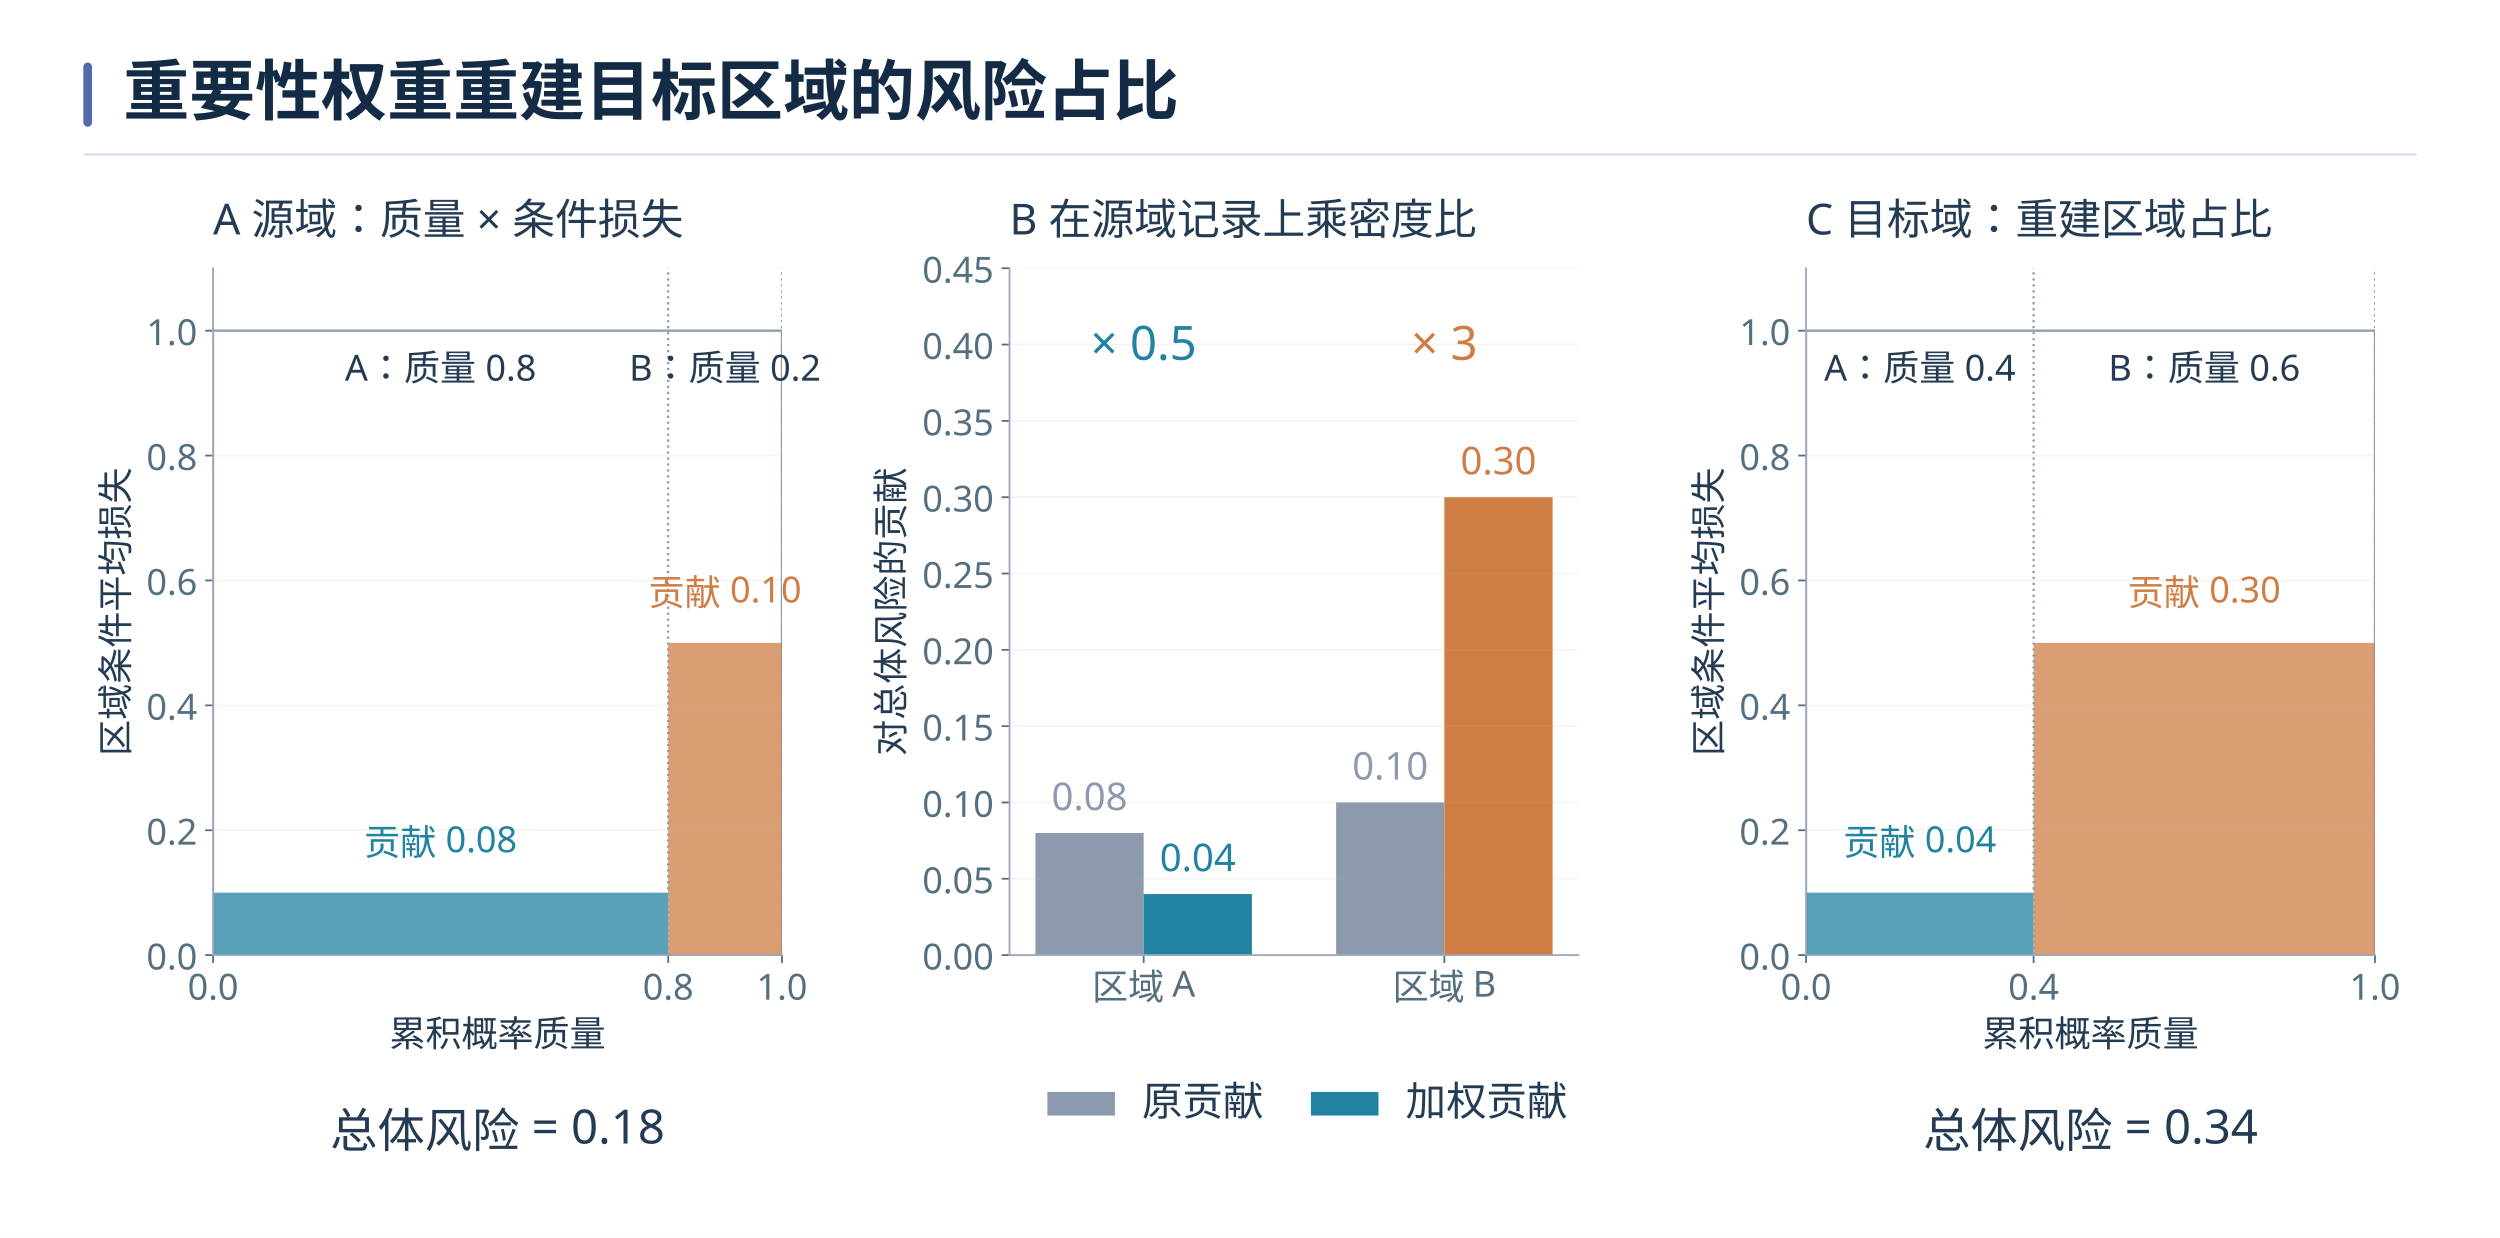
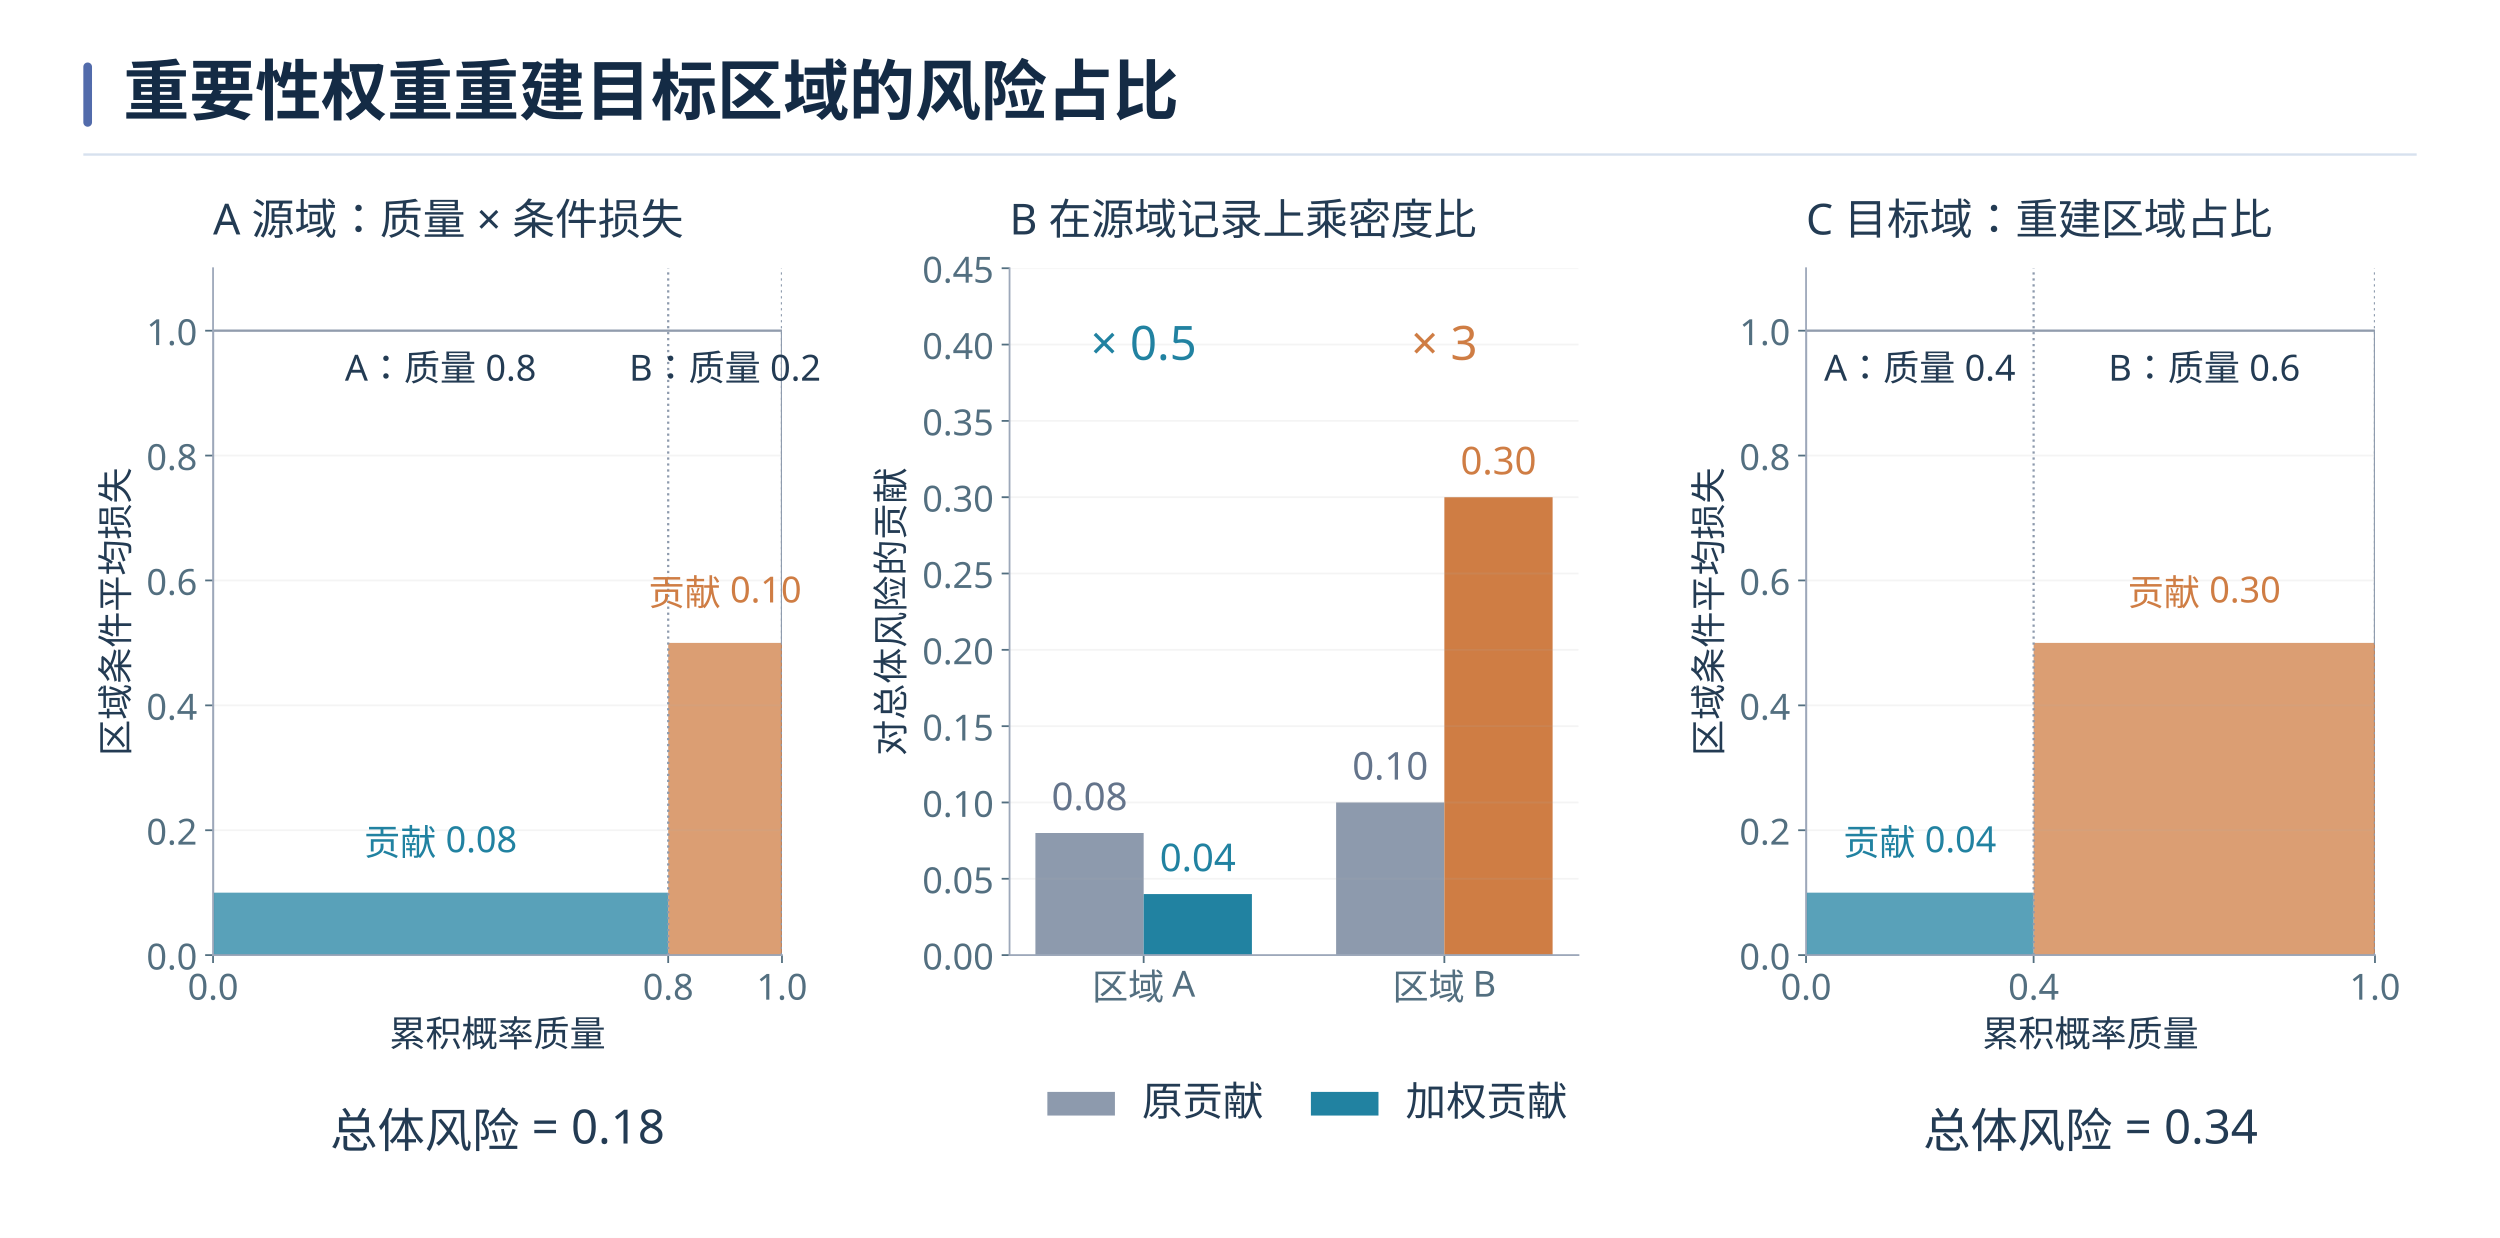
<svg xmlns="http://www.w3.org/2000/svg" xmlns:xlink="http://www.w3.org/1999/xlink" width="1440" height="713.029" viewBox="0 0 1440 713.029" role="img" aria-labelledby="book-plate-title">
  <rect width="1440" height="713.029" fill="#ffffff" />
  <g font-family="Microsoft YaHei, Noto Sans CJK SC, Arial, sans-serif">
    <rect x="48" y="36" width="5" height="37" rx="2.5" fill="#526bab" />
    <text x="71" y="66" font-size="38" font-weight="700" fill="#142b45">重要性权重重建目标区域的风险占比</text>
    <path d="M48 89 H1392" stroke="#d7e1ee" stroke-width="1.4" />
  </g>
  <svg width="1344" height="571.029" viewBox="0 0 1035.854 440.106" version="1.1" x="48" y="106" overflow="hidden">
    <defs>
      <style type="text/css">*{stroke-linejoin: round; stroke-linecap: butt}</style>
    </defs>
    <g id="figure_1">
      <g id="patch_1">
        <path d="M 0 440.106 L 1035.854 440.106 L 1035.854 0 L 0 0 z " style="fill: #ffffff" />
      </g>
      <g id="axes_1">
        <g id="patch_2">
          <path d="M 57.585 342.308 L 310.153 342.308 L 310.153 37.388 L 57.585 37.388 z " style="fill: #ffffff" />
        </g>
        <g id="patch_3">
          <path d="M 57.585 342.308 L 310.153 342.308 L 310.153 65.108 L 57.585 65.108 L 57.585 342.308 z " clip-path="url(#pc1d99a507d)" style="fill: none; stroke: #8d9aad; stroke-linejoin: miter" />
        </g>
        <g id="patch_4">
          <path d="M 57.585 342.308 L 259.64 342.308 L 259.64 314.588 L 57.585 314.588 z " clip-path="url(#pc1d99a507d)" style="fill: #2182a1; opacity: 0.75" />
        </g>
        <g id="patch_5">
          <path d="M 259.64 342.308 L 310.153 342.308 L 310.153 203.708 L 259.64 203.708 z " clip-path="url(#pc1d99a507d)" style="fill: #cf7d44; opacity: 0.75" />
        </g>
        <g id="matplotlib.axis_1">
          <g id="xtick_1">
            <g id="line2d_1">
              <defs>
                <path id="m97f6bc20d8" d="M 0 0 L 0 3.5 " style="stroke: #536f80; stroke-width: 0.8" />
              </defs>
              <g>
                <use xlink:href="#m97f6bc20d8" x="57.585" y="342.308" style="fill: #536f80; stroke: #536f80; stroke-width: 0.8" />
              </g>
            </g>
            <g id="text_1">
              <text style="font-size: 16px; font-family: 'Microsoft YaHei'; text-anchor: middle; fill: #536f80" x="57.585" y="362.098" transform="rotate(-0 57.585 362.0981)">0.0</text>
            </g>
          </g>
          <g id="xtick_2">
            <g id="line2d_2">
              <g>
                <use xlink:href="#m97f6bc20d8" x="259.64" y="342.308" style="fill: #536f80; stroke: #536f80; stroke-width: 0.8" />
              </g>
            </g>
            <g id="text_2">
              <text style="font-size: 16px; font-family: 'Microsoft YaHei'; text-anchor: middle; fill: #536f80" x="259.64" y="362.098" transform="rotate(-0 259.6397 362.0981)">0.8</text>
            </g>
          </g>
          <g id="xtick_3">
            <g id="line2d_3">
              <g>
                <use xlink:href="#m97f6bc20d8" x="310.153" y="342.308" style="fill: #536f80; stroke: #536f80; stroke-width: 0.8" />
              </g>
            </g>
            <g id="text_3">
              <text style="font-size: 16px; font-family: 'Microsoft YaHei'; text-anchor: middle; fill: #536f80" x="310.153" y="362.098" transform="rotate(-0 310.1534 362.0981)">1.0</text>
            </g>
          </g>
          <g id="text_4">
            <text style="font-size: 16px; font-family: 'Microsoft YaHei'; text-anchor: middle; fill: #233b53" x="183.869" y="382.866" transform="rotate(-0 183.8692 382.8656)">累积概率质量</text>
          </g>
        </g>
        <g id="matplotlib.axis_2">
          <g id="ytick_1">
            <g id="line2d_4">
              <path d="M 57.585 342.308 L 310.153 342.308 " clip-path="url(#pc1d99a507d)" style="fill: none; stroke: #b0b0b0; stroke-opacity: 0.13; stroke-width: 0.8; stroke-linecap: square" />
            </g>
            <g id="line2d_5">
              <defs>
                <path id="m0f7570bc37" d="M 0 0 L -3.5 0 " style="stroke: #536f80; stroke-width: 0.8" />
              </defs>
              <g>
                <use xlink:href="#m0f7570bc37" x="57.585" y="342.308" style="fill: #536f80; stroke: #536f80; stroke-width: 0.8" />
              </g>
            </g>
            <g id="text_5">
              <text style="font-size: 16px; font-family: 'Microsoft YaHei'; text-anchor: end; fill: #536f80" x="50.585" y="348.703" transform="rotate(-0 50.585 348.7031)">0.0</text>
            </g>
          </g>
          <g id="ytick_2">
            <g id="line2d_6">
              <path d="M 57.585 286.868 L 310.153 286.868 " clip-path="url(#pc1d99a507d)" style="fill: none; stroke: #b0b0b0; stroke-opacity: 0.13; stroke-width: 0.8; stroke-linecap: square" />
            </g>
            <g id="line2d_7">
              <g>
                <use xlink:href="#m0f7570bc37" x="57.585" y="286.868" style="fill: #536f80; stroke: #536f80; stroke-width: 0.8" />
              </g>
            </g>
            <g id="text_6">
              <text style="font-size: 16px; font-family: 'Microsoft YaHei'; text-anchor: end; fill: #536f80" x="50.585" y="293.263" transform="rotate(-0 50.585 293.2631)">0.2</text>
            </g>
          </g>
          <g id="ytick_3">
            <g id="line2d_8">
              <path d="M 57.585 231.428 L 310.153 231.428 " clip-path="url(#pc1d99a507d)" style="fill: none; stroke: #b0b0b0; stroke-opacity: 0.13; stroke-width: 0.8; stroke-linecap: square" />
            </g>
            <g id="line2d_9">
              <g>
                <use xlink:href="#m0f7570bc37" x="57.585" y="231.428" style="fill: #536f80; stroke: #536f80; stroke-width: 0.8" />
              </g>
            </g>
            <g id="text_7">
              <text style="font-size: 16px; font-family: 'Microsoft YaHei'; text-anchor: end; fill: #536f80" x="50.585" y="237.823" transform="rotate(-0 50.585 237.8231)">0.4</text>
            </g>
          </g>
          <g id="ytick_4">
            <g id="line2d_10">
              <path d="M 57.585 175.988 L 310.153 175.988 " clip-path="url(#pc1d99a507d)" style="fill: none; stroke: #b0b0b0; stroke-opacity: 0.13; stroke-width: 0.8; stroke-linecap: square" />
            </g>
            <g id="line2d_11">
              <g>
                <use xlink:href="#m0f7570bc37" x="57.585" y="175.988" style="fill: #536f80; stroke: #536f80; stroke-width: 0.8" />
              </g>
            </g>
            <g id="text_8">
              <text style="font-size: 16px; font-family: 'Microsoft YaHei'; text-anchor: end; fill: #536f80" x="50.585" y="182.383" transform="rotate(-0 50.585 182.3831)">0.6</text>
            </g>
          </g>
          <g id="ytick_5">
            <g id="line2d_12">
              <path d="M 57.585 120.548 L 310.153 120.548 " clip-path="url(#pc1d99a507d)" style="fill: none; stroke: #b0b0b0; stroke-opacity: 0.13; stroke-width: 0.8; stroke-linecap: square" />
            </g>
            <g id="line2d_13">
              <g>
                <use xlink:href="#m0f7570bc37" x="57.585" y="120.548" style="fill: #536f80; stroke: #536f80; stroke-width: 0.8" />
              </g>
            </g>
            <g id="text_9">
              <text style="font-size: 16px; font-family: 'Microsoft YaHei'; text-anchor: end; fill: #536f80" x="50.585" y="126.943" transform="rotate(-0 50.585 126.9431)">0.8</text>
            </g>
          </g>
          <g id="ytick_6">
            <g id="line2d_14">
              <path d="M 57.585 65.108 L 310.153 65.108 " clip-path="url(#pc1d99a507d)" style="fill: none; stroke: #b0b0b0; stroke-opacity: 0.13; stroke-width: 0.8; stroke-linecap: square" />
            </g>
            <g id="line2d_15">
              <g>
                <use xlink:href="#m0f7570bc37" x="57.585" y="65.108" style="fill: #536f80; stroke: #536f80; stroke-width: 0.8" />
              </g>
            </g>
            <g id="text_10">
              <text style="font-size: 16px; font-family: 'Microsoft YaHei'; text-anchor: end; fill: #536f80" x="50.585" y="71.503" transform="rotate(-0 50.585 71.50312)">1.0</text>
            </g>
          </g>
          <g id="text_11">
            <text style="font-size: 16px; font-family: 'Microsoft YaHei'; text-anchor: middle; fill: #233b53" x="19.99" y="189.848" transform="rotate(-90 19.99 189.8481)">区域条件平均损失</text>
          </g>
        </g>
        <g id="line2d_16">
          <path d="M 259.64 342.308 L 259.64 37.388 " clip-path="url(#pc1d99a507d)" style="fill: none; stroke-dasharray: 1,1.65; stroke-dashoffset: 0; stroke: #8d9aad" />
        </g>
        <g id="line2d_17">
          <path d="M 310.153 342.308 L 310.153 37.388 " clip-path="url(#pc1d99a507d)" style="fill: none; stroke-dasharray: 1,1.65; stroke-dashoffset: 0; stroke: #8d9aad" />
        </g>
        <g id="patch_6">
          <path d="M 57.585 342.308 L 57.585 37.388 " style="fill: none; stroke: #9da8ba; stroke-width: 0.8; stroke-linejoin: miter; stroke-linecap: square" />
        </g>
        <g id="patch_7">
          <path d="M 57.585 342.308 L 310.153 342.308 " style="fill: none; stroke: #9da8ba; stroke-width: 0.8; stroke-linejoin: miter; stroke-linecap: square" />
        </g>
        <g id="text_12">
          <text style="font-size: 16px; font-family: 'Microsoft YaHei'; text-anchor: middle; fill: #233b53" x="158.612" y="87.284" transform="rotate(-0 158.6124 87.28413)">A：质量 0.8</text>
        </g>
        <g id="text_13">
          <text style="font-size: 16px; font-family: 'Microsoft YaHei'; text-anchor: middle; fill: #2182a1" x="158.612" y="297.956" transform="rotate(-0 158.6124 297.9561)">贡献 0.08</text>
        </g>
        <g id="text_14">
          <text style="font-size: 16px; font-family: 'Microsoft YaHei'; text-anchor: middle; fill: #233b53" x="284.897" y="87.284" transform="rotate(-0 284.8966 87.28413)">B：质量 0.2</text>
        </g>
        <g id="text_15">
          <text style="font-size: 16px; font-family: 'Microsoft YaHei'; text-anchor: middle; fill: #cf7d44" x="284.897" y="187.076" transform="rotate(-0 284.8966 187.0761)">贡献 0.10</text>
        </g>
        <g id="text_16">
          <text style="font-size: 21px; font-family: 'Microsoft YaHei'; text-anchor: middle; fill: #233b53" x="183.869" y="427.686" transform="rotate(-0 183.8692 427.6857)">总体风险 = 0.18</text>
        </g>
        <g id="text_17">
          <text style="font-size: 19px; font-family: 'Microsoft YaHei'; text-anchor: start; fill: #233b53" x="57.585" y="22.388" transform="rotate(-0 57.585 22.38812)">A  源域：质量 × 条件损失</text>
        </g>
      </g>
      <g id="axes_2">
        <g id="patch_8">
          <path d="M 411.181 342.308 L 663.749 342.308 L 663.749 37.388 L 411.181 37.388 z " style="fill: #ffffff" />
        </g>
        <g id="patch_9">
          <path d="M 422.661 342.308 L 470.719 342.308 L 470.719 288.1 L 422.661 288.1 z " clip-path="url(#p6d4256baab)" style="fill: #8d9aad" />
        </g>
        <g id="patch_10">
          <path d="M 556.154 342.308 L 604.211 342.308 L 604.211 274.548 L 556.154 274.548 z " clip-path="url(#p6d4256baab)" style="fill: #8d9aad" />
        </g>
        <g id="patch_11">
          <path d="M 470.719 342.308 L 518.776 342.308 L 518.776 315.204 L 470.719 315.204 z " clip-path="url(#p6d4256baab)" style="fill: #2182a1" />
        </g>
        <g id="patch_12">
          <path d="M 604.211 342.308 L 652.269 342.308 L 652.269 139.028 L 604.211 139.028 z " clip-path="url(#p6d4256baab)" style="fill: #cf7d44" />
        </g>
        <g id="matplotlib.axis_3">
          <g id="xtick_4">
            <g id="line2d_18">
              <g>
                <use xlink:href="#m97f6bc20d8" x="470.719" y="342.308" style="fill: #536f80; stroke: #536f80; stroke-width: 0.8" />
              </g>
            </g>
            <g id="text_18">
              <text style="font-size: 16px; font-family: 'Microsoft YaHei'; text-anchor: middle; fill: #536f80" x="470.719" y="362.098" transform="rotate(-0 470.7186 362.0981)">区域 A</text>
            </g>
          </g>
          <g id="xtick_5">
            <g id="line2d_19">
              <g>
                <use xlink:href="#m97f6bc20d8" x="604.211" y="342.308" style="fill: #536f80; stroke: #536f80; stroke-width: 0.8" />
              </g>
            </g>
            <g id="text_19">
              <text style="font-size: 16px; font-family: 'Microsoft YaHei'; text-anchor: middle; fill: #536f80" x="604.211" y="362.098" transform="rotate(-0 604.2114 362.0981)">区域 B</text>
            </g>
          </g>
        </g>
        <g id="matplotlib.axis_4">
          <g id="ytick_7">
            <g id="line2d_20">
              <path d="M 411.181 342.308 L 663.749 342.308 " clip-path="url(#p6d4256baab)" style="fill: none; stroke: #b0b0b0; stroke-opacity: 0.13; stroke-width: 0.8; stroke-linecap: square" />
            </g>
            <g id="line2d_21">
              <g>
                <use xlink:href="#m0f7570bc37" x="411.181" y="342.308" style="fill: #536f80; stroke: #536f80; stroke-width: 0.8" />
              </g>
            </g>
            <g id="text_20">
              <text style="font-size: 16px; font-family: 'Microsoft YaHei'; text-anchor: end; fill: #536f80" x="404.181" y="348.703" transform="rotate(-0 404.1808 348.7031)">0.00</text>
            </g>
          </g>
          <g id="ytick_8">
            <g id="line2d_22">
              <path d="M 411.181 308.428 L 663.749 308.428 " clip-path="url(#p6d4256baab)" style="fill: none; stroke: #b0b0b0; stroke-opacity: 0.13; stroke-width: 0.8; stroke-linecap: square" />
            </g>
            <g id="line2d_23">
              <g>
                <use xlink:href="#m0f7570bc37" x="411.181" y="308.428" style="fill: #536f80; stroke: #536f80; stroke-width: 0.8" />
              </g>
            </g>
            <g id="text_21">
              <text style="font-size: 16px; font-family: 'Microsoft YaHei'; text-anchor: end; fill: #536f80" x="404.181" y="314.823" transform="rotate(-0 404.1808 314.8231)">0.05</text>
            </g>
          </g>
          <g id="ytick_9">
            <g id="line2d_24">
              <path d="M 411.181 274.548 L 663.749 274.548 " clip-path="url(#p6d4256baab)" style="fill: none; stroke: #b0b0b0; stroke-opacity: 0.13; stroke-width: 0.8; stroke-linecap: square" />
            </g>
            <g id="line2d_25">
              <g>
                <use xlink:href="#m0f7570bc37" x="411.181" y="274.548" style="fill: #536f80; stroke: #536f80; stroke-width: 0.8" />
              </g>
            </g>
            <g id="text_22">
              <text style="font-size: 16px; font-family: 'Microsoft YaHei'; text-anchor: end; fill: #536f80" x="404.181" y="280.943" transform="rotate(-0 404.1808 280.9431)">0.10</text>
            </g>
          </g>
          <g id="ytick_10">
            <g id="line2d_26">
              <path d="M 411.181 240.668 L 663.749 240.668 " clip-path="url(#p6d4256baab)" style="fill: none; stroke: #b0b0b0; stroke-opacity: 0.13; stroke-width: 0.8; stroke-linecap: square" />
            </g>
            <g id="line2d_27">
              <g>
                <use xlink:href="#m0f7570bc37" x="411.181" y="240.668" style="fill: #536f80; stroke: #536f80; stroke-width: 0.8" />
              </g>
            </g>
            <g id="text_23">
              <text style="font-size: 16px; font-family: 'Microsoft YaHei'; text-anchor: end; fill: #536f80" x="404.181" y="247.063" transform="rotate(-0 404.1808 247.0631)">0.15</text>
            </g>
          </g>
          <g id="ytick_11">
            <g id="line2d_28">
              <path d="M 411.181 206.788 L 663.749 206.788 " clip-path="url(#p6d4256baab)" style="fill: none; stroke: #b0b0b0; stroke-opacity: 0.13; stroke-width: 0.8; stroke-linecap: square" />
            </g>
            <g id="line2d_29">
              <g>
                <use xlink:href="#m0f7570bc37" x="411.181" y="206.788" style="fill: #536f80; stroke: #536f80; stroke-width: 0.8" />
              </g>
            </g>
            <g id="text_24">
              <text style="font-size: 16px; font-family: 'Microsoft YaHei'; text-anchor: end; fill: #536f80" x="404.181" y="213.183" transform="rotate(-0 404.1808 213.1831)">0.20</text>
            </g>
          </g>
          <g id="ytick_12">
            <g id="line2d_30">
              <path d="M 411.181 172.908 L 663.749 172.908 " clip-path="url(#p6d4256baab)" style="fill: none; stroke: #b0b0b0; stroke-opacity: 0.13; stroke-width: 0.8; stroke-linecap: square" />
            </g>
            <g id="line2d_31">
              <g>
                <use xlink:href="#m0f7570bc37" x="411.181" y="172.908" style="fill: #536f80; stroke: #536f80; stroke-width: 0.8" />
              </g>
            </g>
            <g id="text_25">
              <text style="font-size: 16px; font-family: 'Microsoft YaHei'; text-anchor: end; fill: #536f80" x="404.181" y="179.303" transform="rotate(-0 404.1808 179.3031)">0.25</text>
            </g>
          </g>
          <g id="ytick_13">
            <g id="line2d_32">
              <path d="M 411.181 139.028 L 663.749 139.028 " clip-path="url(#p6d4256baab)" style="fill: none; stroke: #b0b0b0; stroke-opacity: 0.13; stroke-width: 0.8; stroke-linecap: square" />
            </g>
            <g id="line2d_33">
              <g>
                <use xlink:href="#m0f7570bc37" x="411.181" y="139.028" style="fill: #536f80; stroke: #536f80; stroke-width: 0.8" />
              </g>
            </g>
            <g id="text_26">
              <text style="font-size: 16px; font-family: 'Microsoft YaHei'; text-anchor: end; fill: #536f80" x="404.181" y="145.423" transform="rotate(-0 404.1808 145.4231)">0.30</text>
            </g>
          </g>
          <g id="ytick_14">
            <g id="line2d_34">
              <path d="M 411.181 105.148 L 663.749 105.148 " clip-path="url(#p6d4256baab)" style="fill: none; stroke: #b0b0b0; stroke-opacity: 0.13; stroke-width: 0.8; stroke-linecap: square" />
            </g>
            <g id="line2d_35">
              <g>
                <use xlink:href="#m0f7570bc37" x="411.181" y="105.148" style="fill: #536f80; stroke: #536f80; stroke-width: 0.8" />
              </g>
            </g>
            <g id="text_27">
              <text style="font-size: 16px; font-family: 'Microsoft YaHei'; text-anchor: end; fill: #536f80" x="404.181" y="111.543" transform="rotate(-0 404.1808 111.5431)">0.35</text>
            </g>
          </g>
          <g id="ytick_15">
            <g id="line2d_36">
              <path d="M 411.181 71.268 L 663.749 71.268 " clip-path="url(#p6d4256baab)" style="fill: none; stroke: #b0b0b0; stroke-opacity: 0.13; stroke-width: 0.8; stroke-linecap: square" />
            </g>
            <g id="line2d_37">
              <g>
                <use xlink:href="#m0f7570bc37" x="411.181" y="71.268" style="fill: #536f80; stroke: #536f80; stroke-width: 0.8" />
              </g>
            </g>
            <g id="text_28">
              <text style="font-size: 16px; font-family: 'Microsoft YaHei'; text-anchor: end; fill: #536f80" x="404.181" y="77.663" transform="rotate(-0 404.1808 77.66312)">0.40</text>
            </g>
          </g>
          <g id="ytick_16">
            <g id="line2d_38">
              <path d="M 411.181 37.388 L 663.749 37.388 " clip-path="url(#p6d4256baab)" style="fill: none; stroke: #b0b0b0; stroke-opacity: 0.13; stroke-width: 0.8; stroke-linecap: square" />
            </g>
            <g id="line2d_39">
              <g>
                <use xlink:href="#m0f7570bc37" x="411.181" y="37.388" style="fill: #536f80; stroke: #536f80; stroke-width: 0.8" />
              </g>
            </g>
            <g id="text_29">
              <text style="font-size: 16px; font-family: 'Microsoft YaHei'; text-anchor: end; fill: #536f80" x="404.181" y="43.783" transform="rotate(-0 404.1808 43.78312)">0.45</text>
            </g>
          </g>
          <g id="text_30">
            <text style="font-size: 16px; font-family: 'Microsoft YaHei'; text-anchor: middle; fill: #233b53" x="364.203" y="189.848" transform="rotate(-90 364.2033 189.8481)">对总体风险的贡献</text>
          </g>
        </g>
        <g id="patch_13">
          <path d="M 411.181 342.308 L 411.181 37.388 " style="fill: none; stroke: #9da8ba; stroke-width: 0.8; stroke-linejoin: miter; stroke-linecap: square" />
        </g>
        <g id="patch_14">
          <path d="M 411.181 342.308 L 663.749 342.308 " style="fill: none; stroke: #9da8ba; stroke-width: 0.8; stroke-linejoin: miter; stroke-linecap: square" />
        </g>
        <g id="text_31">
-           <text style="font-size: 17px; font-family: 'Microsoft YaHei'; text-anchor: middle; fill: #8d9aad" x="446.69" y="277.936" transform="rotate(-0 446.6899 277.9361)">0.08</text>
+           <text style="font-size: 17px; font-family: 'Microsoft YaHei'; text-anchor: middle; fill: #64748b" x="446.69" y="277.936" transform="rotate(-0 446.6899 277.9361)">0.08</text>
        </g>
        <g id="text_32">
          <text style="font-size: 17px; font-family: 'Microsoft YaHei'; text-anchor: middle; fill: #2182a1" x="494.747" y="305.04" transform="rotate(-0 494.7473 305.0401)">0.04</text>
        </g>
        <g id="text_33">
          <text style="font-size: 21px; font-family: 'Microsoft YaHei'; text-anchor: middle; fill: #2182a1" x="470.719" y="78.044" transform="rotate(-0 470.7186 78.04412)">× 0.5</text>
        </g>
        <g id="text_34">
-           <text style="font-size: 17px; font-family: 'Microsoft YaHei'; text-anchor: middle; fill: #8d9aad" x="580.183" y="264.384" transform="rotate(-0 580.1827 264.3841)">0.10</text>
+           <text style="font-size: 17px; font-family: 'Microsoft YaHei'; text-anchor: middle; fill: #64748b" x="580.183" y="264.384" transform="rotate(-0 580.1827 264.3841)">0.10</text>
        </g>
        <g id="text_35">
          <text style="font-size: 17px; font-family: 'Microsoft YaHei'; text-anchor: middle; fill: #cf7d44" x="628.24" y="128.864" transform="rotate(-0 628.2401 128.8641)">0.30</text>
        </g>
        <g id="text_36">
          <text style="font-size: 21px; font-family: 'Microsoft YaHei'; text-anchor: middle; fill: #cf7d44" x="604.211" y="78.044" transform="rotate(-0 604.2114 78.04412)">× 3</text>
        </g>
        <g id="text_37">
          <text style="font-size: 19px; font-family: 'Microsoft YaHei'; text-anchor: start; fill: #233b53" x="411.181" y="22.388" transform="rotate(-0 411.1808 22.38812)">B  在源域记录上乘密度比</text>
        </g>
        <g id="legend_1">
          <g id="patch_15">
            <path d="M 427.965 413.537 L 457.965 413.537 L 457.965 403.037 L 427.965 403.037 z " style="fill: #8d9aad" />
          </g>
          <g id="text_38">
            <text style="font-size: 17.96px; font-family: 'Microsoft YaHei'; text-anchor: start; fill: #233b53" x="469.965" y="413.537" transform="rotate(-0 469.965 413.5367)">原贡献</text>
          </g>
          <g id="patch_16">
            <path d="M 544.965 413.537 L 574.965 413.537 L 574.965 403.037 L 544.965 403.037 z " style="fill: #2182a1" />
          </g>
          <g id="text_39">
            <text style="font-size: 17.96px; font-family: 'Microsoft YaHei'; text-anchor: start; fill: #233b53" x="586.965" y="413.537" transform="rotate(-0 586.965 413.5367)">加权贡献</text>
          </g>
        </g>
      </g>
      <g id="axes_3">
        <g id="patch_17">
          <path d="M 764.777 342.308 L 1017.345 342.308 L 1017.345 37.388 L 764.777 37.388 z " style="fill: #ffffff" />
        </g>
        <g id="patch_18">
          <path d="M 764.777 342.308 L 1017.345 342.308 L 1017.345 65.108 L 764.777 65.108 L 764.777 342.308 z " clip-path="url(#pe27252ba3d)" style="fill: none; stroke: #8d9aad; stroke-linejoin: miter" />
        </g>
        <g id="patch_19">
          <path d="M 764.777 342.308 L 865.804 342.308 L 865.804 314.588 L 764.777 314.588 z " clip-path="url(#pe27252ba3d)" style="fill: #2182a1; opacity: 0.75" />
        </g>
        <g id="patch_20">
          <path d="M 865.804 342.308 L 1017.345 342.308 L 1017.345 203.708 L 865.804 203.708 z " clip-path="url(#pe27252ba3d)" style="fill: #cf7d44; opacity: 0.75" />
        </g>
        <g id="matplotlib.axis_5">
          <g id="xtick_6">
            <g id="line2d_40">
              <g>
                <use xlink:href="#m97f6bc20d8" x="764.777" y="342.308" style="fill: #536f80; stroke: #536f80; stroke-width: 0.8" />
              </g>
            </g>
            <g id="text_40">
              <text style="font-size: 16px; font-family: 'Microsoft YaHei'; text-anchor: middle; fill: #536f80" x="764.777" y="362.098" transform="rotate(-0 764.7766 362.0981)">0.0</text>
            </g>
          </g>
          <g id="xtick_7">
            <g id="line2d_41">
              <g>
                <use xlink:href="#m97f6bc20d8" x="865.804" y="342.308" style="fill: #536f80; stroke: #536f80; stroke-width: 0.8" />
              </g>
            </g>
            <g id="text_41">
              <text style="font-size: 16px; font-family: 'Microsoft YaHei'; text-anchor: middle; fill: #536f80" x="865.804" y="362.098" transform="rotate(-0 865.8039 362.0981)">0.4</text>
            </g>
          </g>
          <g id="xtick_8">
            <g id="line2d_42">
              <g>
                <use xlink:href="#m97f6bc20d8" x="1017.345" y="342.308" style="fill: #536f80; stroke: #536f80; stroke-width: 0.8" />
              </g>
            </g>
            <g id="text_42">
              <text style="font-size: 16px; font-family: 'Microsoft YaHei'; text-anchor: middle; fill: #536f80" x="1017.345" y="362.098" transform="rotate(-0 1017.345 362.0981)">1.0</text>
            </g>
          </g>
          <g id="text_43">
            <text style="font-size: 16px; font-family: 'Microsoft YaHei'; text-anchor: middle; fill: #233b53" x="891.061" y="382.866" transform="rotate(-0 891.0608 382.8656)">累积概率质量</text>
          </g>
        </g>
        <g id="matplotlib.axis_6">
          <g id="ytick_17">
            <g id="line2d_43">
              <path d="M 764.777 342.308 L 1017.345 342.308 " clip-path="url(#pe27252ba3d)" style="fill: none; stroke: #b0b0b0; stroke-opacity: 0.13; stroke-width: 0.8; stroke-linecap: square" />
            </g>
            <g id="line2d_44">
              <g>
                <use xlink:href="#m0f7570bc37" x="764.777" y="342.308" style="fill: #536f80; stroke: #536f80; stroke-width: 0.8" />
              </g>
            </g>
            <g id="text_44">
              <text style="font-size: 16px; font-family: 'Microsoft YaHei'; text-anchor: end; fill: #536f80" x="757.777" y="348.703" transform="rotate(-0 757.7766 348.7031)">0.0</text>
            </g>
          </g>
          <g id="ytick_18">
            <g id="line2d_45">
              <path d="M 764.777 286.868 L 1017.345 286.868 " clip-path="url(#pe27252ba3d)" style="fill: none; stroke: #b0b0b0; stroke-opacity: 0.13; stroke-width: 0.8; stroke-linecap: square" />
            </g>
            <g id="line2d_46">
              <g>
                <use xlink:href="#m0f7570bc37" x="764.777" y="286.868" style="fill: #536f80; stroke: #536f80; stroke-width: 0.8" />
              </g>
            </g>
            <g id="text_45">
              <text style="font-size: 16px; font-family: 'Microsoft YaHei'; text-anchor: end; fill: #536f80" x="757.777" y="293.263" transform="rotate(-0 757.7766 293.2631)">0.2</text>
            </g>
          </g>
          <g id="ytick_19">
            <g id="line2d_47">
              <path d="M 764.777 231.428 L 1017.345 231.428 " clip-path="url(#pe27252ba3d)" style="fill: none; stroke: #b0b0b0; stroke-opacity: 0.13; stroke-width: 0.8; stroke-linecap: square" />
            </g>
            <g id="line2d_48">
              <g>
                <use xlink:href="#m0f7570bc37" x="764.777" y="231.428" style="fill: #536f80; stroke: #536f80; stroke-width: 0.8" />
              </g>
            </g>
            <g id="text_46">
              <text style="font-size: 16px; font-family: 'Microsoft YaHei'; text-anchor: end; fill: #536f80" x="757.777" y="237.823" transform="rotate(-0 757.7766 237.8231)">0.4</text>
            </g>
          </g>
          <g id="ytick_20">
            <g id="line2d_49">
              <path d="M 764.777 175.988 L 1017.345 175.988 " clip-path="url(#pe27252ba3d)" style="fill: none; stroke: #b0b0b0; stroke-opacity: 0.13; stroke-width: 0.8; stroke-linecap: square" />
            </g>
            <g id="line2d_50">
              <g>
                <use xlink:href="#m0f7570bc37" x="764.777" y="175.988" style="fill: #536f80; stroke: #536f80; stroke-width: 0.8" />
              </g>
            </g>
            <g id="text_47">
              <text style="font-size: 16px; font-family: 'Microsoft YaHei'; text-anchor: end; fill: #536f80" x="757.777" y="182.383" transform="rotate(-0 757.7766 182.3831)">0.6</text>
            </g>
          </g>
          <g id="ytick_21">
            <g id="line2d_51">
              <path d="M 764.777 120.548 L 1017.345 120.548 " clip-path="url(#pe27252ba3d)" style="fill: none; stroke: #b0b0b0; stroke-opacity: 0.13; stroke-width: 0.8; stroke-linecap: square" />
            </g>
            <g id="line2d_52">
              <g>
                <use xlink:href="#m0f7570bc37" x="764.777" y="120.548" style="fill: #536f80; stroke: #536f80; stroke-width: 0.8" />
              </g>
            </g>
            <g id="text_48">
              <text style="font-size: 16px; font-family: 'Microsoft YaHei'; text-anchor: end; fill: #536f80" x="757.777" y="126.943" transform="rotate(-0 757.7766 126.9431)">0.8</text>
            </g>
          </g>
          <g id="ytick_22">
            <g id="line2d_53">
              <path d="M 764.777 65.108 L 1017.345 65.108 " clip-path="url(#pe27252ba3d)" style="fill: none; stroke: #b0b0b0; stroke-opacity: 0.13; stroke-width: 0.8; stroke-linecap: square" />
            </g>
            <g id="line2d_54">
              <g>
                <use xlink:href="#m0f7570bc37" x="764.777" y="65.108" style="fill: #536f80; stroke: #536f80; stroke-width: 0.8" />
              </g>
            </g>
            <g id="text_49">
              <text style="font-size: 16px; font-family: 'Microsoft YaHei'; text-anchor: end; fill: #536f80" x="757.777" y="71.503" transform="rotate(-0 757.7766 71.50312)">1.0</text>
            </g>
          </g>
          <g id="text_50">
            <text style="font-size: 16px; font-family: 'Microsoft YaHei'; text-anchor: middle; fill: #233b53" x="727.182" y="189.848" transform="rotate(-90 727.1816 189.8481)">区域条件平均损失</text>
          </g>
        </g>
        <g id="line2d_55">
          <path d="M 865.804 342.308 L 865.804 37.388 " clip-path="url(#pe27252ba3d)" style="fill: none; stroke-dasharray: 1,1.65; stroke-dashoffset: 0; stroke: #8d9aad" />
        </g>
        <g id="line2d_56">
          <path d="M 1017.345 342.308 L 1017.345 37.388 " clip-path="url(#pe27252ba3d)" style="fill: none; stroke-dasharray: 1,1.65; stroke-dashoffset: 0; stroke: #8d9aad" />
        </g>
        <g id="patch_21">
          <path d="M 764.777 342.308 L 764.777 37.388 " style="fill: none; stroke: #9da8ba; stroke-width: 0.8; stroke-linejoin: miter; stroke-linecap: square" />
        </g>
        <g id="patch_22">
          <path d="M 764.777 342.308 L 1017.345 342.308 " style="fill: none; stroke: #9da8ba; stroke-width: 0.8; stroke-linejoin: miter; stroke-linecap: square" />
        </g>
        <g id="text_51">
          <text style="font-size: 16px; font-family: 'Microsoft YaHei'; text-anchor: middle; fill: #233b53" x="815.29" y="87.284" transform="rotate(-0 815.2903 87.28413)">A：质量 0.4</text>
        </g>
        <g id="text_52">
          <text style="font-size: 16px; font-family: 'Microsoft YaHei'; text-anchor: middle; fill: #2182a1" x="815.29" y="297.956" transform="rotate(-0 815.2903 297.9561)">贡献 0.04</text>
        </g>
        <g id="text_53">
          <text style="font-size: 16px; font-family: 'Microsoft YaHei'; text-anchor: middle; fill: #233b53" x="941.574" y="87.284" transform="rotate(-0 941.5745 87.28413)">B：质量 0.6</text>
        </g>
        <g id="text_54">
          <text style="font-size: 16px; font-family: 'Microsoft YaHei'; text-anchor: middle; fill: #cf7d44" x="941.574" y="187.076" transform="rotate(-0 941.5745 187.0761)">贡献 0.30</text>
        </g>
        <g id="text_55">
          <text style="font-size: 21px; font-family: 'Microsoft YaHei'; text-anchor: middle; fill: #233b53" x="891.061" y="427.686" transform="rotate(-0 891.0608 427.6857)">总体风险 = 0.34</text>
        </g>
        <g id="text_56">
          <text style="font-size: 19px; font-family: 'Microsoft YaHei'; text-anchor: start; fill: #233b53" x="764.777" y="22.388" transform="rotate(-0 764.7766 22.38812)">C  目标域：重建区域占比</text>
        </g>
      </g>
    </g>
    <defs>
      <clipPath id="pc1d99a507d">
        <rect x="57.585" y="37.388" width="252.568" height="304.92" />
      </clipPath>
      <clipPath id="p6d4256baab">
        <rect x="411.181" y="37.388" width="252.568" height="304.92" />
      </clipPath>
      <clipPath id="pe27252ba3d">
        <rect x="764.777" y="37.388" width="252.568" height="304.92" />
      </clipPath>
    </defs>
  </svg>
</svg>
